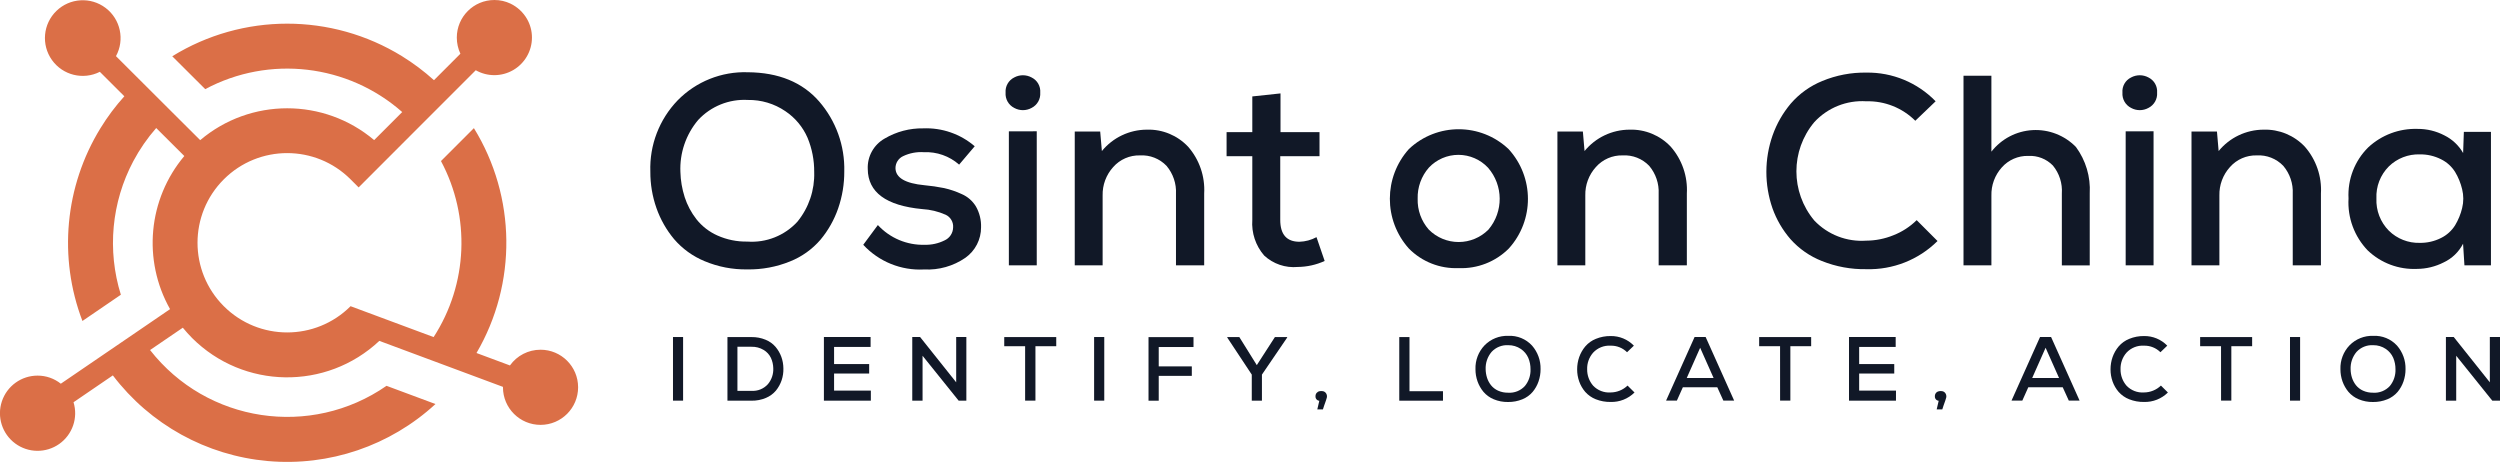
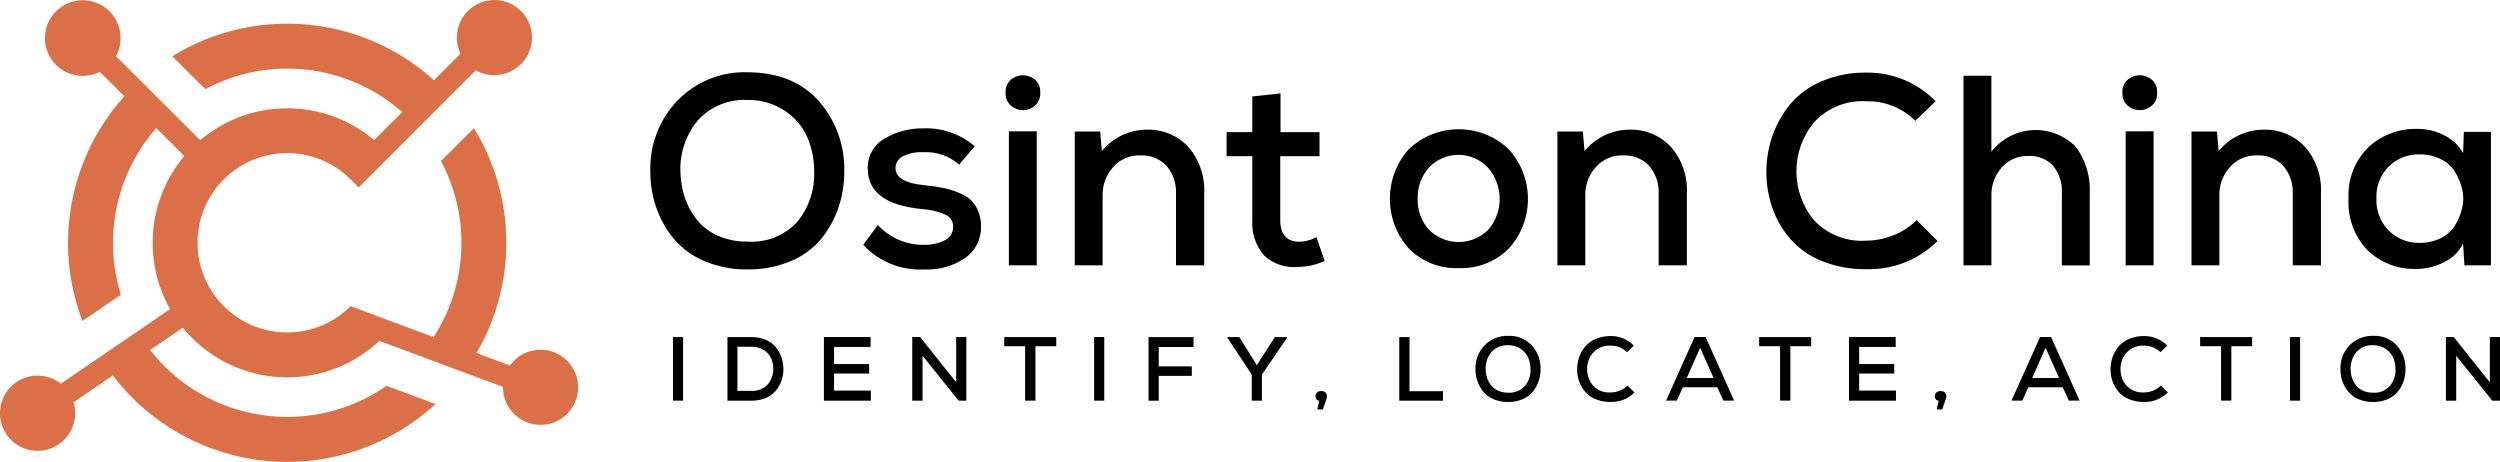
<svg xmlns="http://www.w3.org/2000/svg" viewBox="0 0 298.066 55.074">
  <g id="Osint_on_China_raw_fonts" data-name="Osint on China_raw fonts" transform="translate(-61.76 -189.12)">
    <path id="Path_2" data-name="Path 2" d="M126.2,230.817a4.467,4.467,0,0,0-3.641,1.874l-3.988-1.483a26.066,26.066,0,0,0-.309-26.811l-3.925,3.925a20.692,20.692,0,0,1-.877,20.987l-9.894-3.679h0l-.006-.006a10.691,10.691,0,1,1,0-15.119h0l.959.959,7.086-7.092,3.792-3.792,3.086-3.086h0a4.484,4.484,0,0,0,6.7-3.893,4.432,4.432,0,0,0-.593-2.227,4.547,4.547,0,0,0-1.969-1.824,4.43,4.43,0,0,0-1.918-.429,4.481,4.481,0,0,0-4.48,4.48,4.55,4.55,0,0,0,.429,1.925h0L113.5,198.68a26.449,26.449,0,0,0-3.818-2.865,26.1,26.1,0,0,0-27.385.013l3.931,3.919a20.74,20.74,0,0,1,23.486,2.732l-3.344,3.344a16.066,16.066,0,0,0-20.741.006l-3.351-3.338-3.8-3.792-2.89-2.884a4.51,4.51,0,1,0-1.925,1.868l2.922,2.915a25.674,25.674,0,0,0-2.858,3.824,26.117,26.117,0,0,0-2.139,22.968l4.581-3.13a20.785,20.785,0,0,1,1.483-15.92,20.922,20.922,0,0,1,2.732-3.956l3.351,3.338a16.084,16.084,0,0,0-1.7,18.255l-3.906,2.669L73.7,231.668l-4.688,3.2a4.434,4.434,0,0,0-2.77-.965,4.484,4.484,0,1,0,4.285,3.174l4.688-3.2a26.1,26.1,0,0,0,38.466,3.414l-5.837-2.171a20.763,20.763,0,0,1-28.193-4.266l3.906-2.663c.347.423.713.833,1.1,1.224a16.055,16.055,0,0,0,22.331.347l4.8,1.786,5.275,1.962,4.663,1.735v.057a4.48,4.48,0,1,0,4.474-4.486Z" transform="translate(0 0)" fill="#db6f47" />
    <g id="Group_6" data-name="Group 6" transform="translate(139.304 197.739)">
      <g id="Group_3" data-name="Group 3" transform="translate(2.694 31.424)">
-         <path id="Path_3" data-name="Path 3" d="M188.92,260.385V252.8h1.205v7.585Z" transform="translate(-188.92 -252.661)" fill="#111827" />
-         <path id="Path_4" data-name="Path 4" d="M202.081,252.81a4.27,4.27,0,0,1,1.672.316,3.11,3.11,0,0,1,1.193.852,3.994,3.994,0,0,1,.688,1.186,4.15,4.15,0,0,1,.246,1.376,4.086,4.086,0,0,1-.208,1.413,3.972,3.972,0,0,1-.675,1.23,3.14,3.14,0,0,1-1.205.883,4.239,4.239,0,0,1-1.71.328H199.21V252.81Zm-1.672,6.411h1.666a2.412,2.412,0,0,0,1.962-.8,2.764,2.764,0,0,0,.637-1.9,3.091,3.091,0,0,0-.284-1.237,2.193,2.193,0,0,0-.864-.94,2.666,2.666,0,0,0-1.458-.379H200.4v5.25Z" transform="translate(-192.717 -252.665)" fill="#111827" />
-         <path id="Path_5" data-name="Path 5" d="M223.033,260.385h-5.6V252.8H223v1.18h-4.354v2.044h4.184v1.129h-4.184v2.038h4.385v1.193Z" transform="translate(-199.44 -252.661)" fill="#111827" />
-         <path id="Path_6" data-name="Path 6" d="M239.367,258.2v-5.4h1.212v7.585h-.921l-4.3-5.351v5.351H234.13V252.8h.934Z" transform="translate(-205.602 -252.661)" fill="#111827" />
-         <path id="Path_7" data-name="Path 7" d="M254,253.9H251.51V252.81h6.2V253.9h-2.48v6.487H254Z" transform="translate(-212.016 -252.665)" fill="#111827" />
-         <path id="Path_8" data-name="Path 8" d="M268.49,260.385V252.8H269.7v7.585Z" transform="translate(-218.281 -252.661)" fill="#111827" />
-         <path id="Path_9" data-name="Path 9" d="M278.77,260.392V252.82h5.363V254h-4.146v2.309h3.944v1.13h-3.944V260.4H278.77Z" transform="translate(-222.074 -252.669)" fill="#111827" />
-         <path id="Path_10" data-name="Path 10" d="M297.171,256.154l2.158-3.344h1.464v.057l-3.01,4.417v3.111h-1.212v-3.111l-2.922-4.417v-.057h1.439Z" transform="translate(-227.565 -252.665)" fill="#111827" />
-         <path id="Path_11" data-name="Path 11" d="M311.683,263.723q-.01.038-.019.095c-.013.038-.025.076-.038.12s-.032.107-.057.189-.057.164-.088.252-.076.2-.126.353-.1.309-.151.467h-.669l.24-1.029a.5.5,0,0,1-.454-.543.577.577,0,0,1,.139-.4.594.594,0,0,1,.347-.2,1.083,1.083,0,0,1,.4,0,.576.576,0,0,1,.341.208.644.644,0,0,1,.139.423C311.689,263.679,311.683,263.7,311.683,263.723Z" transform="translate(-233.716 -256.429)" fill="#111827" />
-         <path id="Path_12" data-name="Path 12" d="M327.368,252.81v6.455h3.994v1.129H326.15V252.81Z" transform="translate(-239.558 -252.665)" fill="#111827" />
-         <path id="Path_13" data-name="Path 13" d="M347.3,253.747a4.13,4.13,0,0,1,1.01,2.8,4.423,4.423,0,0,1-.246,1.477,3.936,3.936,0,0,1-.707,1.249,3.193,3.193,0,0,1-1.218.871,4.349,4.349,0,0,1-1.71.322,4.24,4.24,0,0,1-1.71-.328,3.237,3.237,0,0,1-1.218-.883,4.1,4.1,0,0,1-.707-1.243,4.312,4.312,0,0,1-.246-1.458,3.923,3.923,0,0,1,1.092-2.852,3.77,3.77,0,0,1,2.808-1.123A3.6,3.6,0,0,1,347.3,253.747Zm-5.376,3.824a2.879,2.879,0,0,0,.473.89,2.292,2.292,0,0,0,.839.65,2.788,2.788,0,0,0,1.2.246,2.48,2.48,0,0,0,2.007-.8,2.971,2.971,0,0,0,.669-1.988,3.454,3.454,0,0,0-.265-1.363,2.475,2.475,0,0,0-.89-1.066,2.609,2.609,0,0,0-1.5-.448,2.51,2.51,0,0,0-1.988.8,3.029,3.029,0,0,0-.707,2.082A3.539,3.539,0,0,0,341.926,257.571Z" transform="translate(-244.871 -252.58)" fill="#111827" />
-         <path id="Path_14" data-name="Path 14" d="M366.6,259.343a3.886,3.886,0,0,1-2.846,1.129,4.6,4.6,0,0,1-1.773-.322,3.3,3.3,0,0,1-1.256-.877,3.924,3.924,0,0,1-.719-1.237,4.248,4.248,0,0,1-.246-1.451,4.411,4.411,0,0,1,.246-1.47,4.093,4.093,0,0,1,.726-1.268,3.26,3.26,0,0,1,1.262-.9,4.49,4.49,0,0,1,1.76-.334,3.773,3.773,0,0,1,2.77,1.148l-.814.782a2.688,2.688,0,0,0-1.962-.782,2.619,2.619,0,0,0-2.082.833,2.87,2.87,0,0,0-.713,1.981,2.924,2.924,0,0,0,.713,1.956,2.614,2.614,0,0,0,2.082.808,2.915,2.915,0,0,0,1.085-.215,2.84,2.84,0,0,0,.934-.606Z" transform="translate(-251.96 -252.591)" fill="#111827" />
-         <path id="Path_15" data-name="Path 15" d="M382.668,258.794H378.56l-.713,1.59H376.56l3.4-7.585h1.319l3.4,7.585h-1.287Zm-2.044-4.714-1.6,3.609h3.205Z" transform="translate(-258.159 -252.661)" fill="#111827" />
-         <path id="Path_16" data-name="Path 16" d="M396.643,253.9H394.15V252.81h6.2V253.9h-2.48v6.487h-1.224Z" transform="translate(-264.65 -252.665)" fill="#111827" />
-         <path id="Path_17" data-name="Path 17" d="M416.723,260.385h-5.6V252.8h5.565v1.18h-4.354v2.044h4.184v1.129h-4.184v2.038h4.392Z" transform="translate(-270.911 -252.661)" fill="#111827" />
-         <path id="Path_18" data-name="Path 18" d="M428.713,263.723q-.009.038-.019.095c-.013.038-.025.076-.038.12s-.032.107-.057.189-.057.164-.088.252-.076.2-.126.353-.1.309-.151.467h-.669l.24-1.029a.5.5,0,0,1-.454-.543.577.577,0,0,1,.139-.4.594.594,0,0,1,.347-.2,1.082,1.082,0,0,1,.4,0,.576.576,0,0,1,.341.208.644.644,0,0,1,.139.423A.2.2,0,0,0,428.713,263.723Z" transform="translate(-276.9 -256.429)" fill="#111827" />
-         <path id="Path_19" data-name="Path 19" d="M447.938,258.794H443.83l-.713,1.59H441.83l3.4-7.585h1.319l3.4,7.585h-1.287Zm-2.044-4.714-1.6,3.609H447.5Z" transform="translate(-282.243 -252.661)" fill="#111827" />
-         <path id="Path_20" data-name="Path 20" d="M467.38,259.343a3.886,3.886,0,0,1-2.846,1.129,4.6,4.6,0,0,1-1.773-.322,3.3,3.3,0,0,1-1.256-.877,3.923,3.923,0,0,1-.719-1.237,4.247,4.247,0,0,1-.246-1.451,4.41,4.41,0,0,1,.246-1.47,4.093,4.093,0,0,1,.726-1.268,3.259,3.259,0,0,1,1.262-.9,4.49,4.49,0,0,1,1.76-.334,3.773,3.773,0,0,1,2.77,1.148l-.814.782a2.688,2.688,0,0,0-1.962-.782,2.619,2.619,0,0,0-2.082.833,2.87,2.87,0,0,0-.713,1.981,2.925,2.925,0,0,0,.713,1.956,2.614,2.614,0,0,0,2.082.808,2.914,2.914,0,0,0,1.085-.215,2.841,2.841,0,0,0,.934-.606Z" transform="translate(-289.147 -252.591)" fill="#111827" />
-         <path id="Path_21" data-name="Path 21" d="M479.962,253.9H477.47V252.81h6.2V253.9h-2.48v6.487h-1.224Z" transform="translate(-295.394 -252.665)" fill="#111827" />
-         <path id="Path_22" data-name="Path 22" d="M494.45,260.385V252.8h1.205v7.585Z" transform="translate(-301.66 -252.661)" fill="#111827" />
-         <path id="Path_23" data-name="Path 23" d="M510.732,253.747a4.129,4.129,0,0,1,1.01,2.8,4.422,4.422,0,0,1-.246,1.477,3.934,3.934,0,0,1-.707,1.249,3.193,3.193,0,0,1-1.218.871,4.348,4.348,0,0,1-1.71.322,4.239,4.239,0,0,1-1.71-.328,3.235,3.235,0,0,1-1.218-.883,4.1,4.1,0,0,1-.707-1.243,4.309,4.309,0,0,1-.246-1.458,3.922,3.922,0,0,1,1.092-2.852,3.769,3.769,0,0,1,2.808-1.123A3.6,3.6,0,0,1,510.732,253.747Zm-5.376,3.824a2.877,2.877,0,0,0,.473.89,2.292,2.292,0,0,0,.839.65,2.788,2.788,0,0,0,1.2.246,2.48,2.48,0,0,0,2.007-.8,2.971,2.971,0,0,0,.669-1.988,3.454,3.454,0,0,0-.265-1.363,2.475,2.475,0,0,0-.89-1.066,2.609,2.609,0,0,0-1.5-.448,2.51,2.51,0,0,0-1.988.8,3.029,3.029,0,0,0-.707,2.082A3.537,3.537,0,0,0,505.356,257.571Z" transform="translate(-305.177 -252.58)" fill="#111827" />
-         <path id="Path_24" data-name="Path 24" d="M529.147,258.2v-5.4h1.212v7.585h-.921l-4.3-5.351v5.351H523.91V252.8h.934Z" transform="translate(-312.531 -252.661)" fill="#111827" />
+         <path id="Path_3" data-name="Path 3" d="M188.92,260.385V252.8h1.205v7.585Z" transform="translate(-188.92 -252.661)" fill="currentColor" />
+         <path id="Path_4" data-name="Path 4" d="M202.081,252.81a4.27,4.27,0,0,1,1.672.316,3.11,3.11,0,0,1,1.193.852,3.994,3.994,0,0,1,.688,1.186,4.15,4.15,0,0,1,.246,1.376,4.086,4.086,0,0,1-.208,1.413,3.972,3.972,0,0,1-.675,1.23,3.14,3.14,0,0,1-1.205.883,4.239,4.239,0,0,1-1.71.328H199.21V252.81Zm-1.672,6.411h1.666a2.412,2.412,0,0,0,1.962-.8,2.764,2.764,0,0,0,.637-1.9,3.091,3.091,0,0,0-.284-1.237,2.193,2.193,0,0,0-.864-.94,2.666,2.666,0,0,0-1.458-.379H200.4v5.25Z" transform="translate(-192.717 -252.665)" fill="currentColor" />
+         <path id="Path_5" data-name="Path 5" d="M223.033,260.385h-5.6V252.8H223v1.18h-4.354v2.044h4.184v1.129h-4.184v2.038h4.385v1.193Z" transform="translate(-199.44 -252.661)" fill="currentColor" />
+         <path id="Path_6" data-name="Path 6" d="M239.367,258.2v-5.4h1.212v7.585h-.921l-4.3-5.351v5.351H234.13V252.8h.934Z" transform="translate(-205.602 -252.661)" fill="currentColor" />
+         <path id="Path_7" data-name="Path 7" d="M254,253.9H251.51V252.81h6.2V253.9h-2.48v6.487H254Z" transform="translate(-212.016 -252.665)" fill="currentColor" />
+         <path id="Path_8" data-name="Path 8" d="M268.49,260.385V252.8H269.7v7.585Z" transform="translate(-218.281 -252.661)" fill="currentColor" />
+         <path id="Path_9" data-name="Path 9" d="M278.77,260.392V252.82h5.363V254h-4.146v2.309h3.944v1.13h-3.944V260.4H278.77Z" transform="translate(-222.074 -252.669)" fill="currentColor" />
+         <path id="Path_10" data-name="Path 10" d="M297.171,256.154l2.158-3.344h1.464v.057l-3.01,4.417v3.111h-1.212v-3.111l-2.922-4.417v-.057h1.439Z" transform="translate(-227.565 -252.665)" fill="currentColor" />
+         <path id="Path_11" data-name="Path 11" d="M311.683,263.723q-.01.038-.019.095c-.013.038-.025.076-.038.12s-.032.107-.057.189-.057.164-.088.252-.076.2-.126.353-.1.309-.151.467h-.669l.24-1.029a.5.5,0,0,1-.454-.543.577.577,0,0,1,.139-.4.594.594,0,0,1,.347-.2,1.083,1.083,0,0,1,.4,0,.576.576,0,0,1,.341.208.644.644,0,0,1,.139.423C311.689,263.679,311.683,263.7,311.683,263.723Z" transform="translate(-233.716 -256.429)" fill="currentColor" />
+         <path id="Path_12" data-name="Path 12" d="M327.368,252.81v6.455h3.994v1.129H326.15V252.81Z" transform="translate(-239.558 -252.665)" fill="currentColor" />
+         <path id="Path_13" data-name="Path 13" d="M347.3,253.747a4.13,4.13,0,0,1,1.01,2.8,4.423,4.423,0,0,1-.246,1.477,3.936,3.936,0,0,1-.707,1.249,3.193,3.193,0,0,1-1.218.871,4.349,4.349,0,0,1-1.71.322,4.24,4.24,0,0,1-1.71-.328,3.237,3.237,0,0,1-1.218-.883,4.1,4.1,0,0,1-.707-1.243,4.312,4.312,0,0,1-.246-1.458,3.923,3.923,0,0,1,1.092-2.852,3.77,3.77,0,0,1,2.808-1.123A3.6,3.6,0,0,1,347.3,253.747Zm-5.376,3.824a2.879,2.879,0,0,0,.473.89,2.292,2.292,0,0,0,.839.65,2.788,2.788,0,0,0,1.2.246,2.48,2.48,0,0,0,2.007-.8,2.971,2.971,0,0,0,.669-1.988,3.454,3.454,0,0,0-.265-1.363,2.475,2.475,0,0,0-.89-1.066,2.609,2.609,0,0,0-1.5-.448,2.51,2.51,0,0,0-1.988.8,3.029,3.029,0,0,0-.707,2.082A3.539,3.539,0,0,0,341.926,257.571Z" transform="translate(-244.871 -252.58)" fill="currentColor" />
+         <path id="Path_14" data-name="Path 14" d="M366.6,259.343a3.886,3.886,0,0,1-2.846,1.129,4.6,4.6,0,0,1-1.773-.322,3.3,3.3,0,0,1-1.256-.877,3.924,3.924,0,0,1-.719-1.237,4.248,4.248,0,0,1-.246-1.451,4.411,4.411,0,0,1,.246-1.47,4.093,4.093,0,0,1,.726-1.268,3.26,3.26,0,0,1,1.262-.9,4.49,4.49,0,0,1,1.76-.334,3.773,3.773,0,0,1,2.77,1.148l-.814.782a2.688,2.688,0,0,0-1.962-.782,2.619,2.619,0,0,0-2.082.833,2.87,2.87,0,0,0-.713,1.981,2.924,2.924,0,0,0,.713,1.956,2.614,2.614,0,0,0,2.082.808,2.915,2.915,0,0,0,1.085-.215,2.84,2.84,0,0,0,.934-.606Z" transform="translate(-251.96 -252.591)" fill="currentColor" />
+         <path id="Path_15" data-name="Path 15" d="M382.668,258.794H378.56l-.713,1.59H376.56l3.4-7.585h1.319l3.4,7.585h-1.287Zm-2.044-4.714-1.6,3.609h3.205Z" transform="translate(-258.159 -252.661)" fill="currentColor" />
+         <path id="Path_16" data-name="Path 16" d="M396.643,253.9H394.15V252.81h6.2V253.9h-2.48v6.487h-1.224Z" transform="translate(-264.65 -252.665)" fill="currentColor" />
+         <path id="Path_17" data-name="Path 17" d="M416.723,260.385h-5.6V252.8h5.565v1.18h-4.354v2.044h4.184v1.129h-4.184v2.038h4.392Z" transform="translate(-270.911 -252.661)" fill="currentColor" />
+         <path id="Path_18" data-name="Path 18" d="M428.713,263.723q-.009.038-.019.095c-.013.038-.025.076-.038.12s-.032.107-.057.189-.057.164-.088.252-.076.2-.126.353-.1.309-.151.467h-.669l.24-1.029a.5.5,0,0,1-.454-.543.577.577,0,0,1,.139-.4.594.594,0,0,1,.347-.2,1.082,1.082,0,0,1,.4,0,.576.576,0,0,1,.341.208.644.644,0,0,1,.139.423A.2.2,0,0,0,428.713,263.723Z" transform="translate(-276.9 -256.429)" fill="currentColor" />
+         <path id="Path_19" data-name="Path 19" d="M447.938,258.794H443.83l-.713,1.59H441.83l3.4-7.585h1.319l3.4,7.585h-1.287Zm-2.044-4.714-1.6,3.609H447.5Z" transform="translate(-282.243 -252.661)" fill="currentColor" />
+         <path id="Path_20" data-name="Path 20" d="M467.38,259.343a3.886,3.886,0,0,1-2.846,1.129,4.6,4.6,0,0,1-1.773-.322,3.3,3.3,0,0,1-1.256-.877,3.923,3.923,0,0,1-.719-1.237,4.247,4.247,0,0,1-.246-1.451,4.41,4.41,0,0,1,.246-1.47,4.093,4.093,0,0,1,.726-1.268,3.259,3.259,0,0,1,1.262-.9,4.49,4.49,0,0,1,1.76-.334,3.773,3.773,0,0,1,2.77,1.148l-.814.782a2.688,2.688,0,0,0-1.962-.782,2.619,2.619,0,0,0-2.082.833,2.87,2.87,0,0,0-.713,1.981,2.925,2.925,0,0,0,.713,1.956,2.614,2.614,0,0,0,2.082.808,2.914,2.914,0,0,0,1.085-.215,2.841,2.841,0,0,0,.934-.606Z" transform="translate(-289.147 -252.591)" fill="currentColor" />
+         <path id="Path_21" data-name="Path 21" d="M479.962,253.9H477.47V252.81h6.2V253.9h-2.48v6.487h-1.224Z" transform="translate(-295.394 -252.665)" fill="currentColor" />
+         <path id="Path_22" data-name="Path 22" d="M494.45,260.385V252.8h1.205v7.585Z" transform="translate(-301.66 -252.661)" fill="currentColor" />
+         <path id="Path_23" data-name="Path 23" d="M510.732,253.747a4.129,4.129,0,0,1,1.01,2.8,4.422,4.422,0,0,1-.246,1.477,3.934,3.934,0,0,1-.707,1.249,3.193,3.193,0,0,1-1.218.871,4.348,4.348,0,0,1-1.71.322,4.239,4.239,0,0,1-1.71-.328,3.235,3.235,0,0,1-1.218-.883,4.1,4.1,0,0,1-.707-1.243,4.309,4.309,0,0,1-.246-1.458,3.922,3.922,0,0,1,1.092-2.852,3.769,3.769,0,0,1,2.808-1.123A3.6,3.6,0,0,1,510.732,253.747Zm-5.376,3.824a2.877,2.877,0,0,0,.473.89,2.292,2.292,0,0,0,.839.65,2.788,2.788,0,0,0,1.2.246,2.48,2.48,0,0,0,2.007-.8,2.971,2.971,0,0,0,.669-1.988,3.454,3.454,0,0,0-.265-1.363,2.475,2.475,0,0,0-.89-1.066,2.609,2.609,0,0,0-1.5-.448,2.51,2.51,0,0,0-1.988.8,3.029,3.029,0,0,0-.707,2.082A3.537,3.537,0,0,0,505.356,257.571Z" transform="translate(-305.177 -252.58)" fill="currentColor" />
+         <path id="Path_24" data-name="Path 24" d="M529.147,258.2v-5.4h1.212v7.585h-.921l-4.3-5.351v5.351H523.91V252.8h.934Z" transform="translate(-312.531 -252.661)" fill="currentColor" />
      </g>
      <g id="Group_5" data-name="Group 5">
        <g id="Group_4" data-name="Group 4">
-           <path id="Path_25" data-name="Path 25" d="M204.766,206.251a12.254,12.254,0,0,1,3,8.348,13.216,13.216,0,0,1-.726,4.4,11.926,11.926,0,0,1-2.1,3.729,9.372,9.372,0,0,1-3.635,2.6,12.976,12.976,0,0,1-5.1.953,12.628,12.628,0,0,1-5.1-.984,9.631,9.631,0,0,1-3.635-2.631,11.985,11.985,0,0,1-2.1-3.7,12.875,12.875,0,0,1-.726-4.341,11.66,11.66,0,0,1,3.262-8.506,11.181,11.181,0,0,1,8.361-3.344Q201.763,202.818,204.766,206.251Zm-16.034,11.4a8.648,8.648,0,0,0,1.407,2.65,6.629,6.629,0,0,0,2.5,1.937,8.351,8.351,0,0,0,3.565.726,7.375,7.375,0,0,0,5.976-2.373,8.9,8.9,0,0,0,2-5.925,10.422,10.422,0,0,0-.789-4.07,7.328,7.328,0,0,0-2.65-3.18,7.72,7.72,0,0,0-4.474-1.338,7.5,7.5,0,0,0-5.925,2.391,9.012,9.012,0,0,0-2.114,6.2A10.719,10.719,0,0,0,188.733,217.646Z" transform="translate(-184.65 -202.78)" fill="#111827" />
-           <path id="Path_26" data-name="Path 26" d="M236.3,217.7a5.952,5.952,0,0,0-4.2-1.483,4.964,4.964,0,0,0-2.467.467,1.572,1.572,0,0,0-.921,1.439c.019,1.142,1.174,1.817,3.452,2.032a21.745,21.745,0,0,1,2.341.341,10.47,10.47,0,0,1,2.1.713,3.684,3.684,0,0,1,1.71,1.5,4.716,4.716,0,0,1,.6,2.455,4.425,4.425,0,0,1-1.874,3.647,7.939,7.939,0,0,1-4.909,1.388,9.207,9.207,0,0,1-7.263-2.941l1.742-2.354a7.315,7.315,0,0,0,5.584,2.354,5.019,5.019,0,0,0,2.354-.517,1.729,1.729,0,0,0,1.035-1.552,1.546,1.546,0,0,0-.89-1.514,8,8,0,0,0-2.8-.675q-6.455-.615-6.487-4.777a3.971,3.971,0,0,1,2.019-3.635,8.755,8.755,0,0,1,4.6-1.212,8.865,8.865,0,0,1,6.133,2.133Z" transform="translate(-199.491 -206.691)" fill="#111827" />
-           <path id="Path_27" data-name="Path 27" d="M252.8,203.6a2.175,2.175,0,0,1,2.063,0,1.856,1.856,0,0,1,1.035,1.811,1.887,1.887,0,0,1-1.035,1.824,2.141,2.141,0,0,1-2.063,0,1.886,1.886,0,0,1-1.035-1.824A1.866,1.866,0,0,1,252.8,203.6Zm-.644,6.424V226h3.325V210.021Z" transform="translate(-209.417 -202.986)" fill="#111827" />
-           <path id="Path_28" data-name="Path 28" d="M276.9,229.8v-8.525a4.8,4.8,0,0,0-1.13-3.344,4.065,4.065,0,0,0-3.161-1.243,4.109,4.109,0,0,0-3.193,1.388,4.872,4.872,0,0,0-1.262,3.388v8.329H264.83V213.847h3.035l.2,2.322a6.951,6.951,0,0,1,5.357-2.549,6.467,6.467,0,0,1,4.922,2.032,7.805,7.805,0,0,1,1.918,5.584v8.556H276.9Z" transform="translate(-214.236 -206.78)" fill="#111827" />
-           <path id="Path_29" data-name="Path 29" d="M299.95,206.77v4.619h4.65v2.871h-4.682v7.585q0,2.612,2.291,2.612a4.577,4.577,0,0,0,2.032-.549l.972,2.84a7.9,7.9,0,0,1-3.2.713,5.189,5.189,0,0,1-4.019-1.369,5.853,5.853,0,0,1-1.407-4.247V214.26H293.52v-2.871h3.067V207.13Z" transform="translate(-224.823 -204.252)" fill="#111827" />
-           <path id="Path_30" data-name="Path 30" d="M338.523,215.906a8.8,8.8,0,0,1,.032,11.85,7.98,7.98,0,0,1-5.988,2.341,7.874,7.874,0,0,1-5.938-2.341,8.889,8.889,0,0,1,.019-11.863,8.65,8.65,0,0,1,11.875.013Zm-9.5,2.208a5.385,5.385,0,0,0-1.338,3.71,5.322,5.322,0,0,0,1.325,3.679,5.012,5.012,0,0,0,7.118,0,5.672,5.672,0,0,0-.051-7.376,4.837,4.837,0,0,0-7.055-.013Z" transform="translate(-236.206 -206.75)" fill="#111827" />
-           <path id="Path_31" data-name="Path 31" d="M368.1,229.8v-8.525a4.8,4.8,0,0,0-1.129-3.344,4.065,4.065,0,0,0-3.161-1.243,4.109,4.109,0,0,0-3.193,1.388,4.872,4.872,0,0,0-1.262,3.388v8.329H356.03V213.847h3.035l.2,2.322a6.951,6.951,0,0,1,5.357-2.549,6.467,6.467,0,0,1,4.922,2.032,7.805,7.805,0,0,1,1.918,5.584v8.556H368.1Z" transform="translate(-247.889 -206.78)" fill="#111827" />
-           <path id="Path_32" data-name="Path 32" d="M415.917,222.915a11.573,11.573,0,0,1-8.493,3.357,13.564,13.564,0,0,1-5.294-.972,9.846,9.846,0,0,1-3.748-2.612,11.545,11.545,0,0,1-2.145-3.679,13.242,13.242,0,0,1,.019-8.7,12.191,12.191,0,0,1,2.164-3.78,9.885,9.885,0,0,1,3.761-2.694,13.17,13.17,0,0,1,5.244-1,11.277,11.277,0,0,1,8.266,3.42l-2.423,2.322a7.983,7.983,0,0,0-5.843-2.322,7.76,7.76,0,0,0-6.2,2.486,9.131,9.131,0,0,0,0,11.73,7.786,7.786,0,0,0,6.2,2.4,8.672,8.672,0,0,0,3.231-.644,8.19,8.19,0,0,0,2.776-1.8Z" transform="translate(-262.457 -202.798)" fill="#111827" />
-           <path id="Path_33" data-name="Path 33" d="M436.085,203.446v9.042a6.7,6.7,0,0,1,10.077-.562,8.509,8.509,0,0,1,1.647,5.534v8.588h-3.325v-8.563a4.742,4.742,0,0,0-1.066-3.344,3.816,3.816,0,0,0-2.94-1.148,4.082,4.082,0,0,0-3.149,1.369,4.85,4.85,0,0,0-1.243,3.376v8.3H432.76v-22.6h3.325Z" transform="translate(-276.202 -203.024)" fill="#111827" />
-           <path id="Path_34" data-name="Path 34" d="M463.825,203.6a2.175,2.175,0,0,1,2.063,0,1.856,1.856,0,0,1,1.035,1.811,1.886,1.886,0,0,1-1.035,1.824,2.141,2.141,0,0,1-2.063,0,1.886,1.886,0,0,1-1.035-1.824A1.847,1.847,0,0,1,463.825,203.6Zm-.65,6.424V226H466.5V210.021Z" transform="translate(-287.283 -202.986)" fill="#111827" />
-           <path id="Path_35" data-name="Path 35" d="M487.911,229.8v-8.525a4.8,4.8,0,0,0-1.13-3.344,4.065,4.065,0,0,0-3.161-1.243,4.109,4.109,0,0,0-3.193,1.388,4.872,4.872,0,0,0-1.262,3.388v8.329H475.84V213.847h3.035l.2,2.322a6.951,6.951,0,0,1,5.357-2.549,6.468,6.468,0,0,1,4.922,2.032,7.806,7.806,0,0,1,1.918,5.584v8.556h-3.357Z" transform="translate(-292.099 -206.78)" fill="#111827" />
-           <path id="Path_36" data-name="Path 36" d="M519.259,213.837h3.231v15.914h-3.161l-.164-2.581a4.948,4.948,0,0,1-2.309,2.227,7.074,7.074,0,0,1-3.18.776,7.982,7.982,0,0,1-5.875-2.2,8.243,8.243,0,0,1-2.291-6.2,7.967,7.967,0,0,1,2.341-6.083,8.248,8.248,0,0,1,5.893-2.209,6.808,6.808,0,0,1,3.2.776,5.249,5.249,0,0,1,2.228,2.1Zm-8.941,4.114a5.076,5.076,0,0,0-1.483,3.824,5.138,5.138,0,0,0,1.483,3.843A5.063,5.063,0,0,0,514,227.069a5.444,5.444,0,0,0,2.537-.581,4.144,4.144,0,0,0,1.679-1.514,7.268,7.268,0,0,0,.839-2.051,4.665,4.665,0,0,0,0-2.246,7.2,7.2,0,0,0-.839-2.063,4.1,4.1,0,0,0-1.679-1.514,5.445,5.445,0,0,0-2.537-.581A5.048,5.048,0,0,0,510.318,217.951Z" transform="translate(-303.047 -206.732)" fill="#111827" />
+           <path id="Path_25" data-name="Path 25" d="M204.766,206.251a12.254,12.254,0,0,1,3,8.348,13.216,13.216,0,0,1-.726,4.4,11.926,11.926,0,0,1-2.1,3.729,9.372,9.372,0,0,1-3.635,2.6,12.976,12.976,0,0,1-5.1.953,12.628,12.628,0,0,1-5.1-.984,9.631,9.631,0,0,1-3.635-2.631,11.985,11.985,0,0,1-2.1-3.7,12.875,12.875,0,0,1-.726-4.341,11.66,11.66,0,0,1,3.262-8.506,11.181,11.181,0,0,1,8.361-3.344Q201.763,202.818,204.766,206.251Zm-16.034,11.4a8.648,8.648,0,0,0,1.407,2.65,6.629,6.629,0,0,0,2.5,1.937,8.351,8.351,0,0,0,3.565.726,7.375,7.375,0,0,0,5.976-2.373,8.9,8.9,0,0,0,2-5.925,10.422,10.422,0,0,0-.789-4.07,7.328,7.328,0,0,0-2.65-3.18,7.72,7.72,0,0,0-4.474-1.338,7.5,7.5,0,0,0-5.925,2.391,9.012,9.012,0,0,0-2.114,6.2A10.719,10.719,0,0,0,188.733,217.646Z" transform="translate(-184.65 -202.78)" fill="currentColor" />
+           <path id="Path_26" data-name="Path 26" d="M236.3,217.7a5.952,5.952,0,0,0-4.2-1.483,4.964,4.964,0,0,0-2.467.467,1.572,1.572,0,0,0-.921,1.439c.019,1.142,1.174,1.817,3.452,2.032a21.745,21.745,0,0,1,2.341.341,10.47,10.47,0,0,1,2.1.713,3.684,3.684,0,0,1,1.71,1.5,4.716,4.716,0,0,1,.6,2.455,4.425,4.425,0,0,1-1.874,3.647,7.939,7.939,0,0,1-4.909,1.388,9.207,9.207,0,0,1-7.263-2.941l1.742-2.354a7.315,7.315,0,0,0,5.584,2.354,5.019,5.019,0,0,0,2.354-.517,1.729,1.729,0,0,0,1.035-1.552,1.546,1.546,0,0,0-.89-1.514,8,8,0,0,0-2.8-.675q-6.455-.615-6.487-4.777a3.971,3.971,0,0,1,2.019-3.635,8.755,8.755,0,0,1,4.6-1.212,8.865,8.865,0,0,1,6.133,2.133Z" transform="translate(-199.491 -206.691)" fill="currentColor" />
+           <path id="Path_27" data-name="Path 27" d="M252.8,203.6a2.175,2.175,0,0,1,2.063,0,1.856,1.856,0,0,1,1.035,1.811,1.887,1.887,0,0,1-1.035,1.824,2.141,2.141,0,0,1-2.063,0,1.886,1.886,0,0,1-1.035-1.824A1.866,1.866,0,0,1,252.8,203.6Zm-.644,6.424V226h3.325V210.021Z" transform="translate(-209.417 -202.986)" fill="currentColor" />
+           <path id="Path_28" data-name="Path 28" d="M276.9,229.8v-8.525a4.8,4.8,0,0,0-1.13-3.344,4.065,4.065,0,0,0-3.161-1.243,4.109,4.109,0,0,0-3.193,1.388,4.872,4.872,0,0,0-1.262,3.388v8.329H264.83V213.847h3.035l.2,2.322a6.951,6.951,0,0,1,5.357-2.549,6.467,6.467,0,0,1,4.922,2.032,7.805,7.805,0,0,1,1.918,5.584v8.556H276.9Z" transform="translate(-214.236 -206.78)" fill="currentColor" />
+           <path id="Path_29" data-name="Path 29" d="M299.95,206.77v4.619h4.65v2.871h-4.682v7.585q0,2.612,2.291,2.612a4.577,4.577,0,0,0,2.032-.549l.972,2.84a7.9,7.9,0,0,1-3.2.713,5.189,5.189,0,0,1-4.019-1.369,5.853,5.853,0,0,1-1.407-4.247V214.26H293.52v-2.871h3.067V207.13Z" transform="translate(-224.823 -204.252)" fill="currentColor" />
+           <path id="Path_30" data-name="Path 30" d="M338.523,215.906a8.8,8.8,0,0,1,.032,11.85,7.98,7.98,0,0,1-5.988,2.341,7.874,7.874,0,0,1-5.938-2.341,8.889,8.889,0,0,1,.019-11.863,8.65,8.65,0,0,1,11.875.013Zm-9.5,2.208a5.385,5.385,0,0,0-1.338,3.71,5.322,5.322,0,0,0,1.325,3.679,5.012,5.012,0,0,0,7.118,0,5.672,5.672,0,0,0-.051-7.376,4.837,4.837,0,0,0-7.055-.013Z" transform="translate(-236.206 -206.75)" fill="currentColor" />
+           <path id="Path_31" data-name="Path 31" d="M368.1,229.8v-8.525a4.8,4.8,0,0,0-1.129-3.344,4.065,4.065,0,0,0-3.161-1.243,4.109,4.109,0,0,0-3.193,1.388,4.872,4.872,0,0,0-1.262,3.388v8.329H356.03V213.847h3.035l.2,2.322a6.951,6.951,0,0,1,5.357-2.549,6.467,6.467,0,0,1,4.922,2.032,7.805,7.805,0,0,1,1.918,5.584v8.556H368.1Z" transform="translate(-247.889 -206.78)" fill="currentColor" />
+           <path id="Path_32" data-name="Path 32" d="M415.917,222.915a11.573,11.573,0,0,1-8.493,3.357,13.564,13.564,0,0,1-5.294-.972,9.846,9.846,0,0,1-3.748-2.612,11.545,11.545,0,0,1-2.145-3.679,13.242,13.242,0,0,1,.019-8.7,12.191,12.191,0,0,1,2.164-3.78,9.885,9.885,0,0,1,3.761-2.694,13.17,13.17,0,0,1,5.244-1,11.277,11.277,0,0,1,8.266,3.42l-2.423,2.322a7.983,7.983,0,0,0-5.843-2.322,7.76,7.76,0,0,0-6.2,2.486,9.131,9.131,0,0,0,0,11.73,7.786,7.786,0,0,0,6.2,2.4,8.672,8.672,0,0,0,3.231-.644,8.19,8.19,0,0,0,2.776-1.8Z" transform="translate(-262.457 -202.798)" fill="currentColor" />
+           <path id="Path_33" data-name="Path 33" d="M436.085,203.446v9.042a6.7,6.7,0,0,1,10.077-.562,8.509,8.509,0,0,1,1.647,5.534v8.588h-3.325v-8.563a4.742,4.742,0,0,0-1.066-3.344,3.816,3.816,0,0,0-2.94-1.148,4.082,4.082,0,0,0-3.149,1.369,4.85,4.85,0,0,0-1.243,3.376v8.3H432.76v-22.6h3.325Z" transform="translate(-276.202 -203.024)" fill="currentColor" />
+           <path id="Path_34" data-name="Path 34" d="M463.825,203.6a2.175,2.175,0,0,1,2.063,0,1.856,1.856,0,0,1,1.035,1.811,1.886,1.886,0,0,1-1.035,1.824,2.141,2.141,0,0,1-2.063,0,1.886,1.886,0,0,1-1.035-1.824A1.847,1.847,0,0,1,463.825,203.6Zm-.65,6.424V226H466.5V210.021Z" transform="translate(-287.283 -202.986)" fill="currentColor" />
+           <path id="Path_35" data-name="Path 35" d="M487.911,229.8v-8.525a4.8,4.8,0,0,0-1.13-3.344,4.065,4.065,0,0,0-3.161-1.243,4.109,4.109,0,0,0-3.193,1.388,4.872,4.872,0,0,0-1.262,3.388v8.329H475.84V213.847h3.035l.2,2.322a6.951,6.951,0,0,1,5.357-2.549,6.468,6.468,0,0,1,4.922,2.032,7.806,7.806,0,0,1,1.918,5.584v8.556h-3.357Z" transform="translate(-292.099 -206.78)" fill="currentColor" />
+           <path id="Path_36" data-name="Path 36" d="M519.259,213.837h3.231v15.914h-3.161l-.164-2.581a4.948,4.948,0,0,1-2.309,2.227,7.074,7.074,0,0,1-3.18.776,7.982,7.982,0,0,1-5.875-2.2,8.243,8.243,0,0,1-2.291-6.2,7.967,7.967,0,0,1,2.341-6.083,8.248,8.248,0,0,1,5.893-2.209,6.808,6.808,0,0,1,3.2.776,5.249,5.249,0,0,1,2.228,2.1Zm-8.941,4.114a5.076,5.076,0,0,0-1.483,3.824,5.138,5.138,0,0,0,1.483,3.843A5.063,5.063,0,0,0,514,227.069a5.444,5.444,0,0,0,2.537-.581,4.144,4.144,0,0,0,1.679-1.514,7.268,7.268,0,0,0,.839-2.051,4.665,4.665,0,0,0,0-2.246,7.2,7.2,0,0,0-.839-2.063,4.1,4.1,0,0,0-1.679-1.514,5.445,5.445,0,0,0-2.537-.581A5.048,5.048,0,0,0,510.318,217.951Z" transform="translate(-303.047 -206.732)" fill="currentColor" />
        </g>
      </g>
    </g>
  </g>
</svg>
